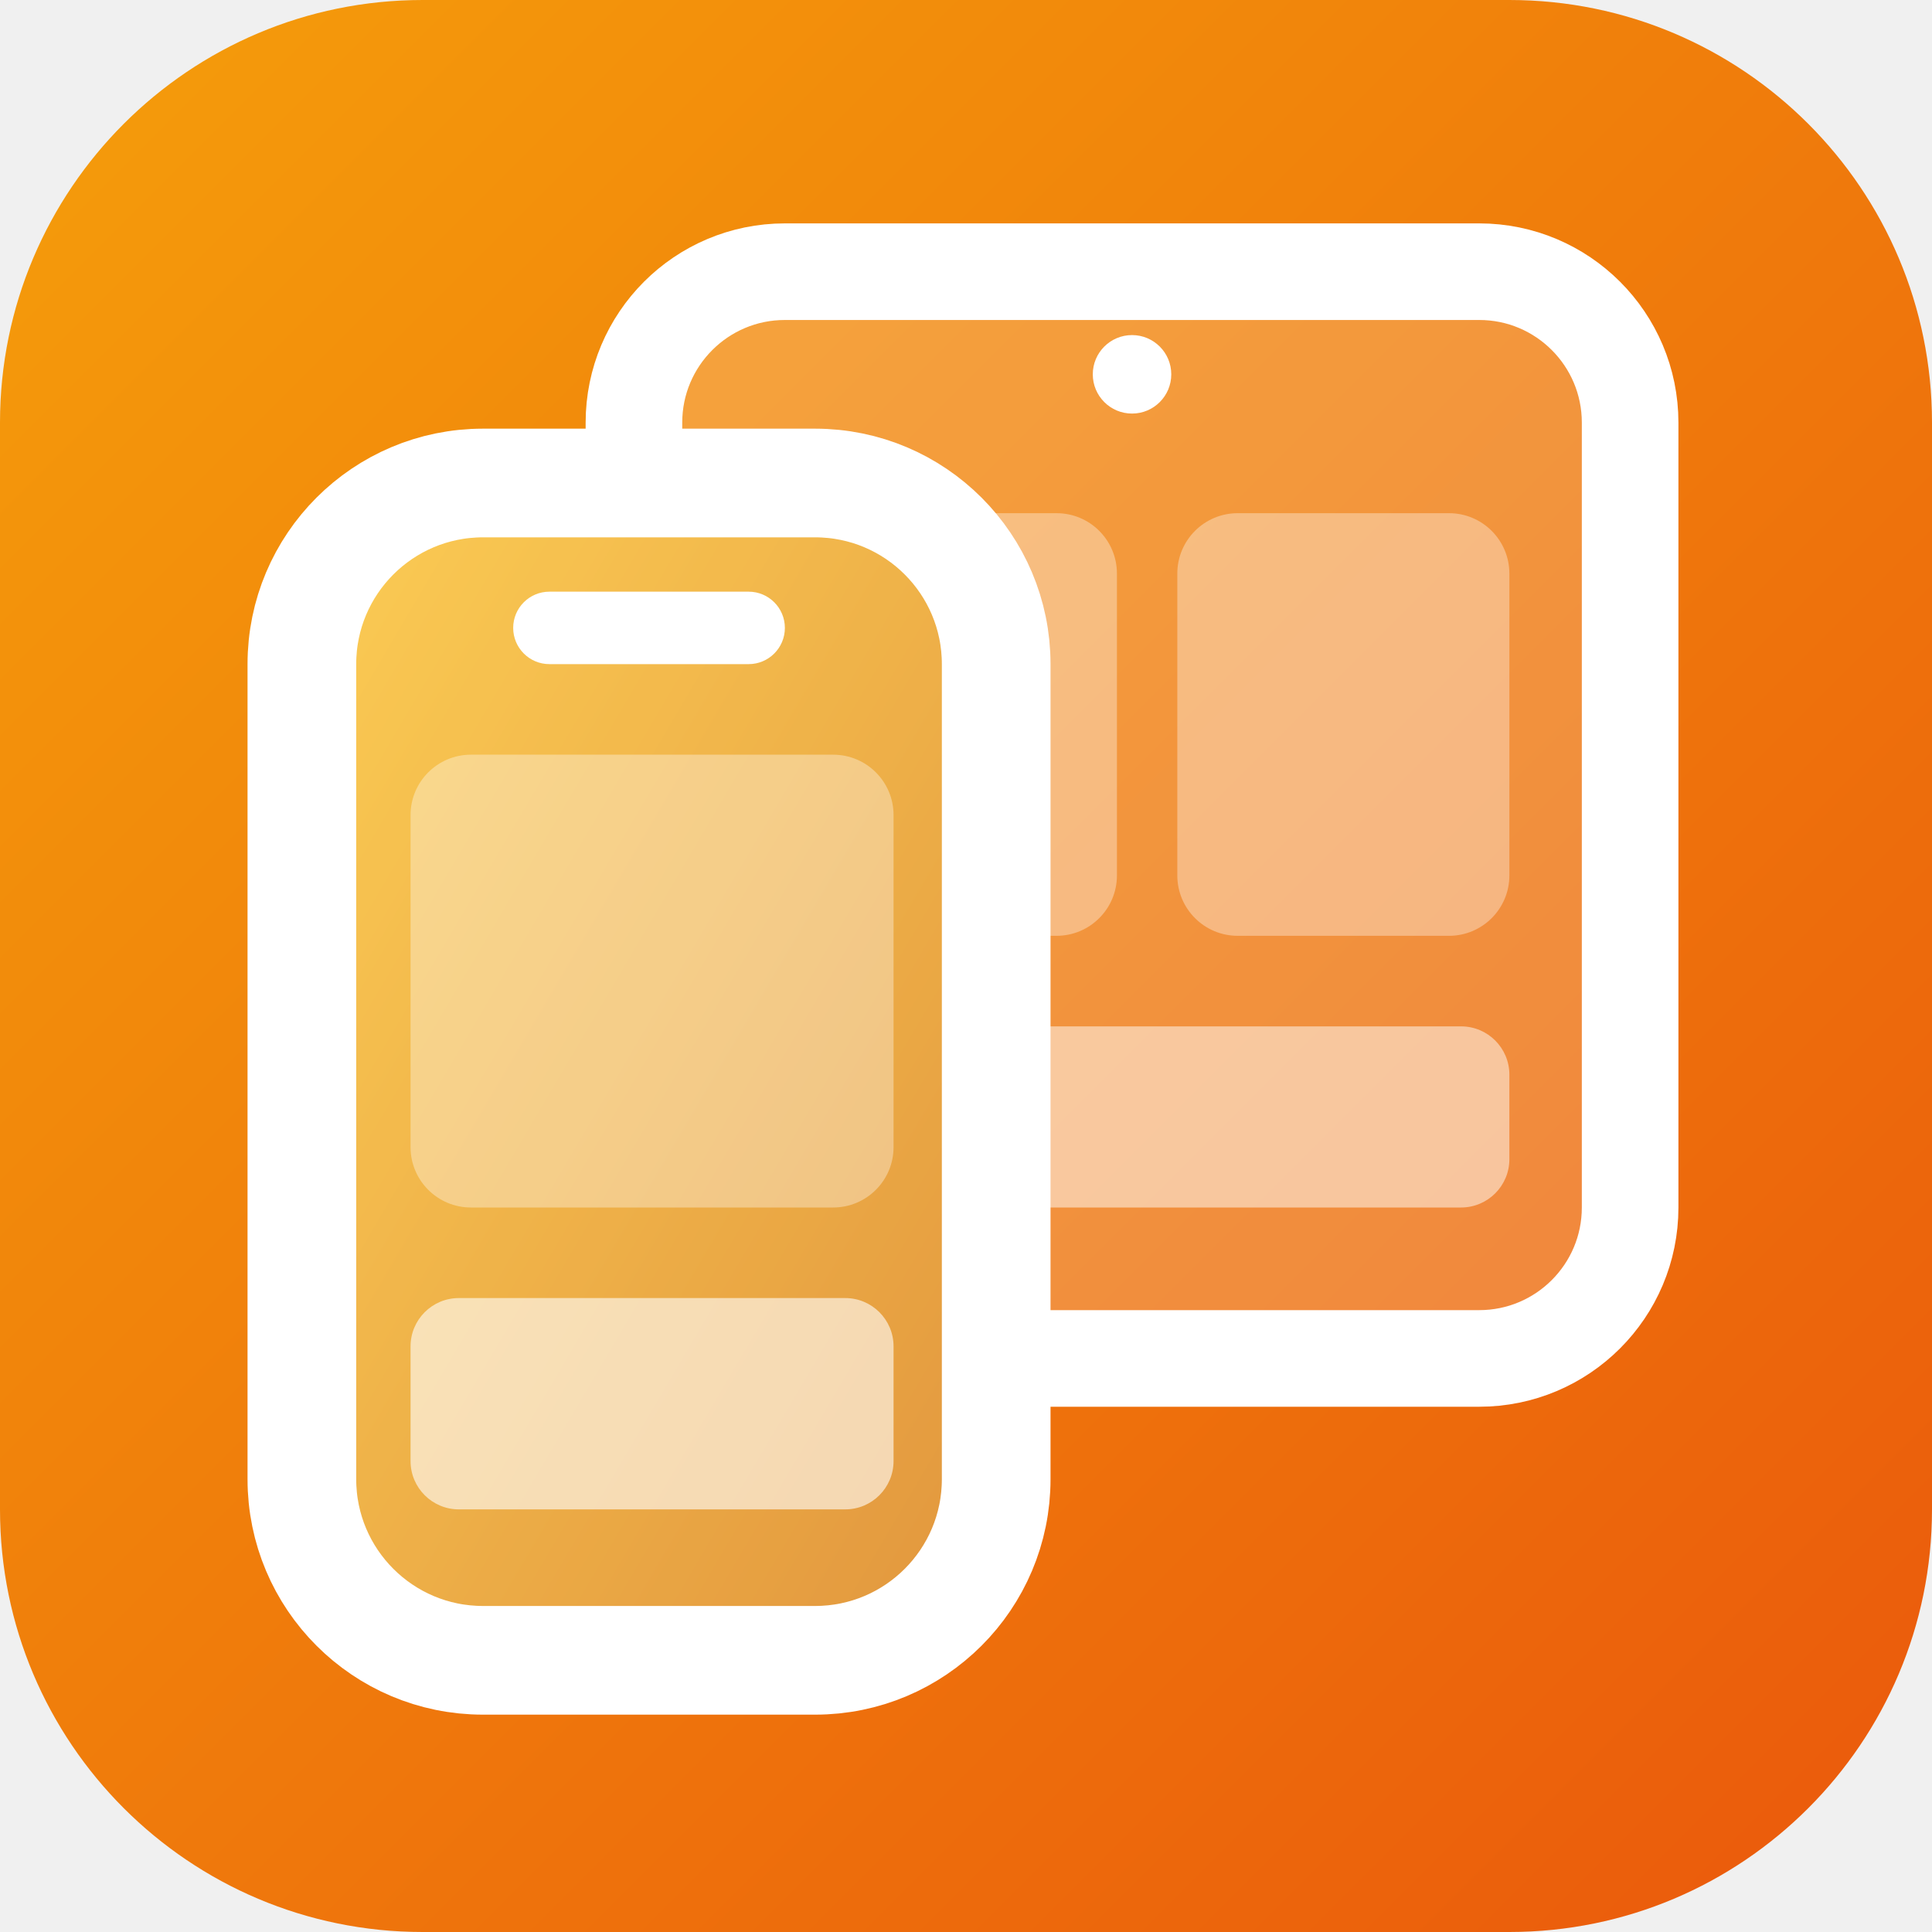
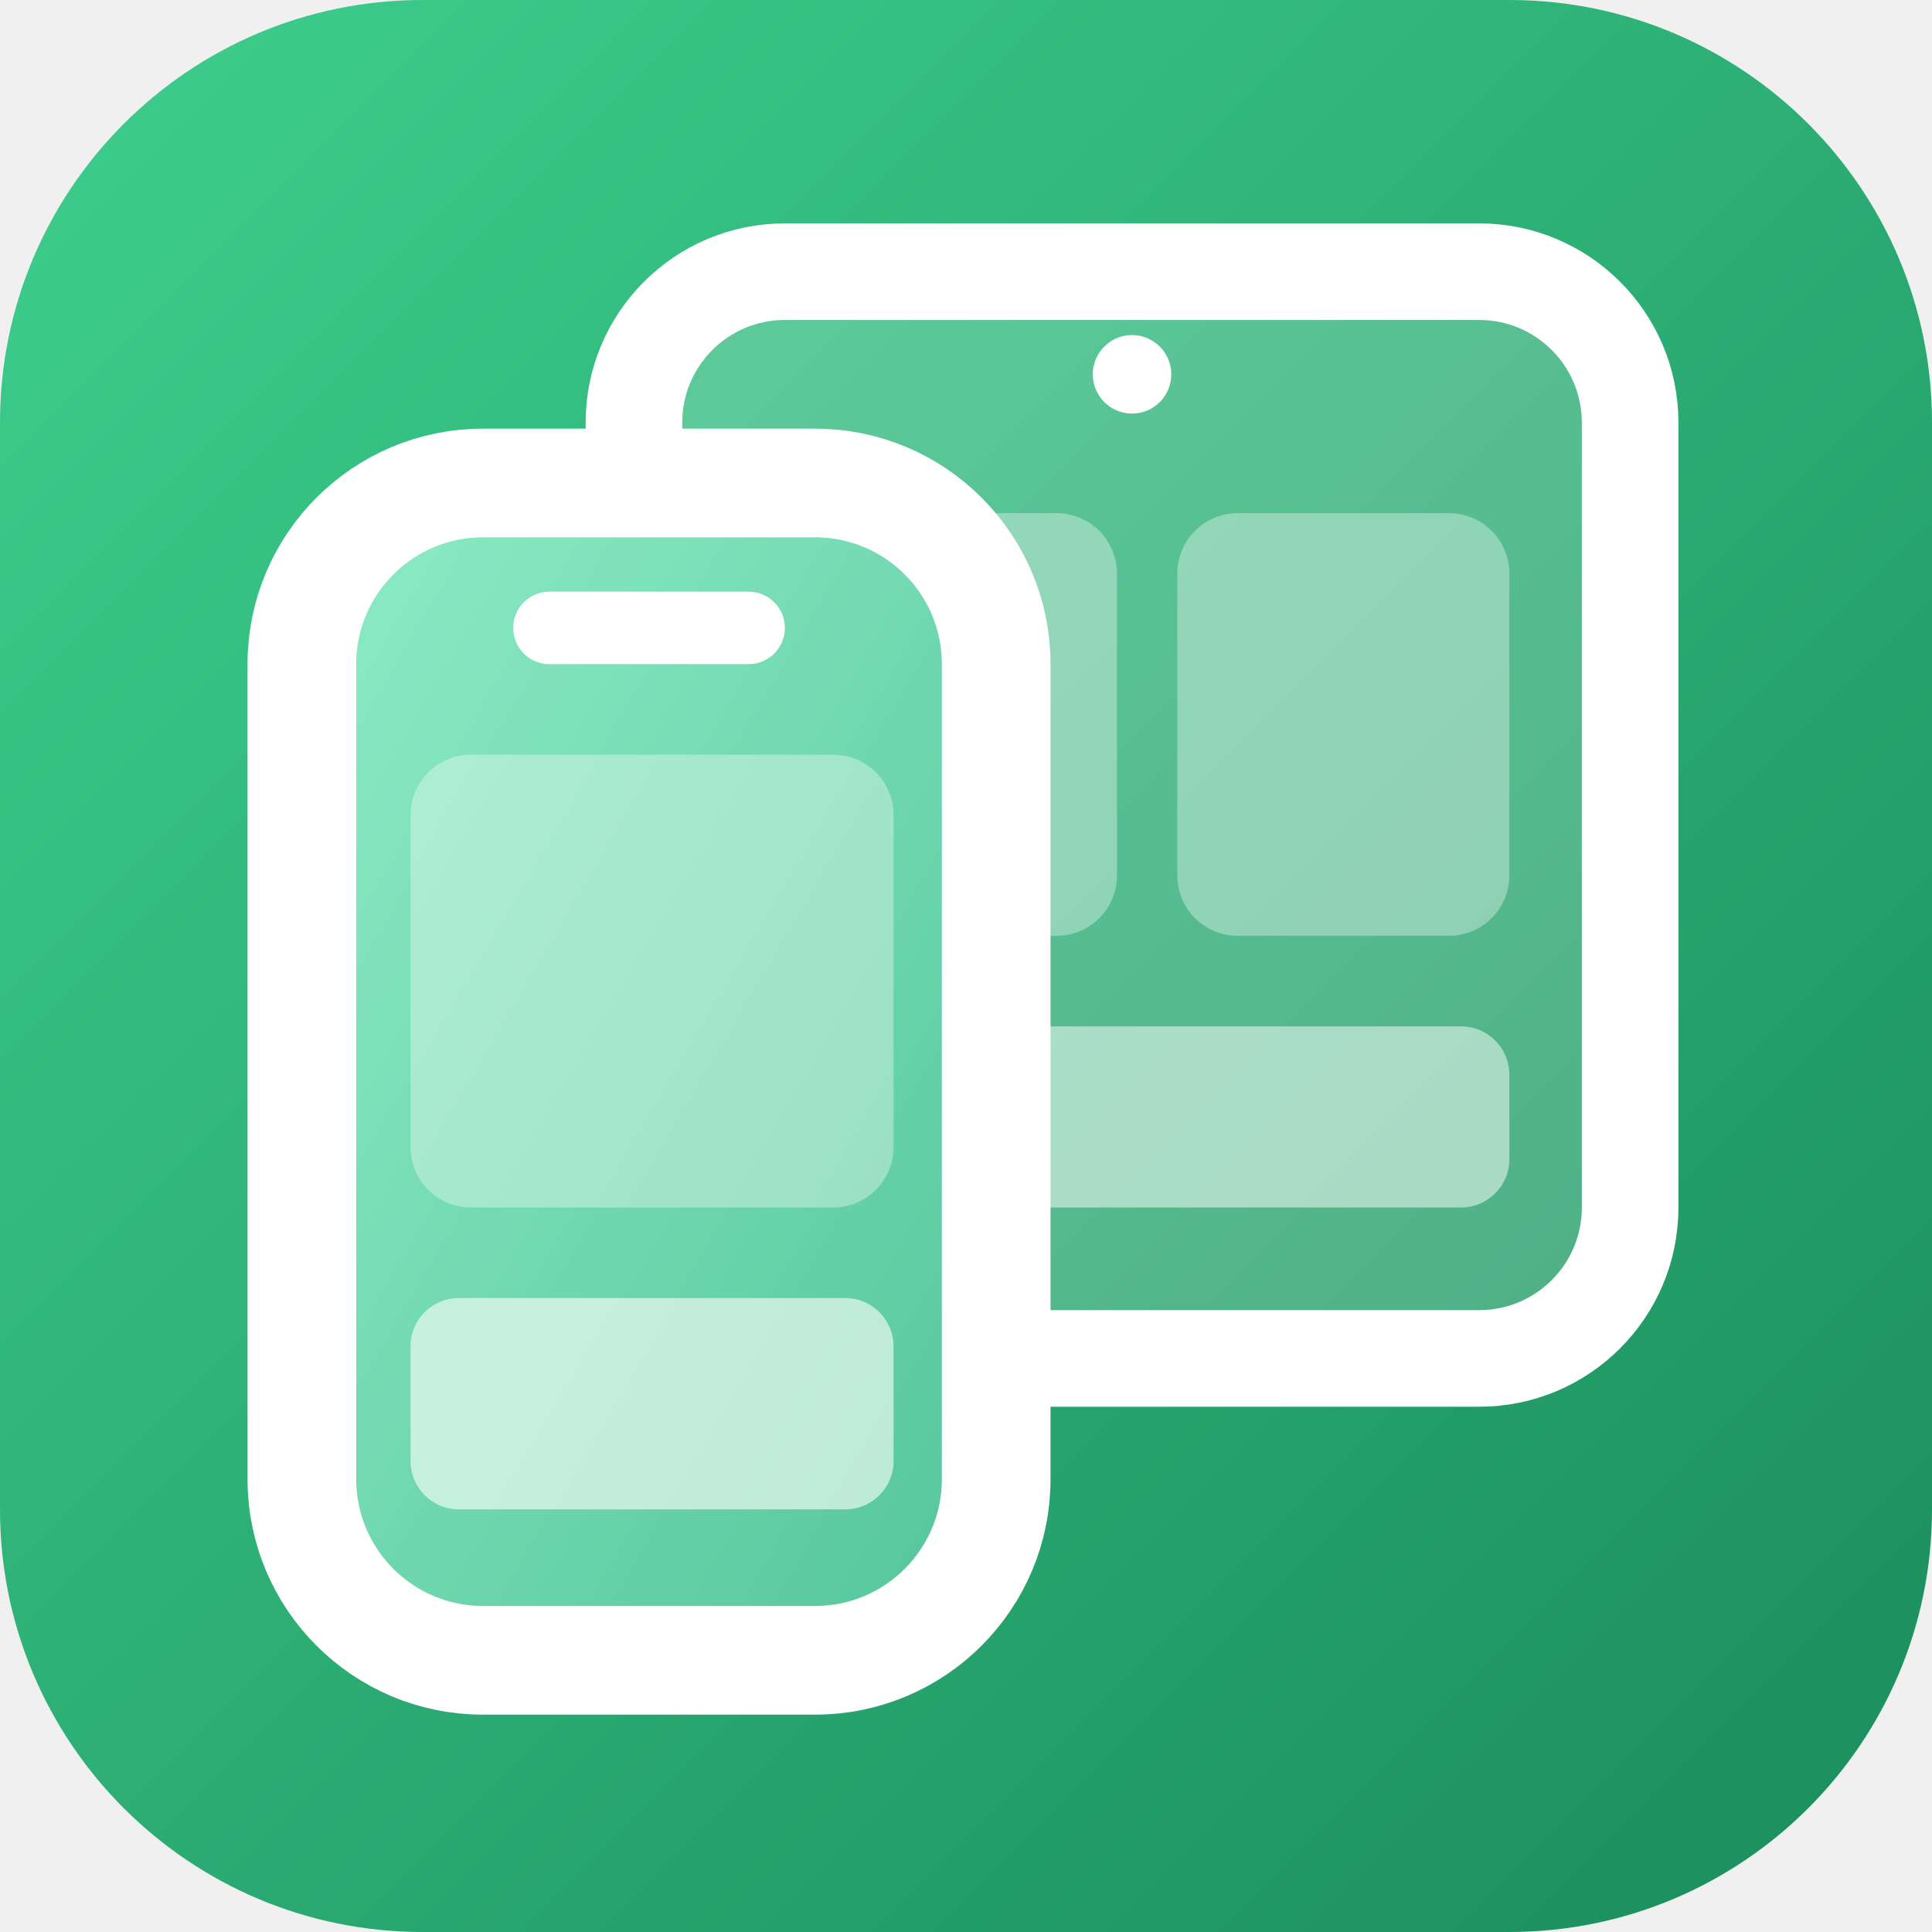
<svg xmlns="http://www.w3.org/2000/svg" viewBox="0 0 32 32" width="32" height="32">
  <defs>
    <linearGradient id="c6-bg" x1="0%" y1="0%" x2="100%" y2="100%">
-       <stop offset="0%" stop-color="#f59e0b" />
-       <stop offset="100%" stop-color="#ea580c" />
+       <stop offset="0%" stop-color="#3ecf8e" />
+       <stop offset="100%" stop-color="#1a8c5b" />
    </linearGradient>
    <linearGradient id="c6-front" x1="0%" y1="0%" x2="100%" y2="100%">
-       <stop offset="0%" stop-color="#fbbf24" />
-       <stop offset="100%" stop-color="#d97706" />
+       <stop offset="0%" stop-color="#6ee7b7" />
+       <stop offset="100%" stop-color="#24b47e" />
    </linearGradient>
  </defs>
  <rect width="32" height="32" rx="7" fill="url(#c6-bg)" />
  <rect x="10.5" y="4.5" width="16.5" height="18" rx="2.5" fill="rgba(255,255,255,0.2)" stroke="#ffffff" stroke-width="1.6" />
  <circle cx="18.75" cy="6.2" r="0.65" fill="#ffffff" />
  <rect x="12.5" y="8.5" width="6" height="7" rx="1" fill="#ffffff" opacity="0.35" />
  <rect x="19.5" y="8.5" width="5.5" height="7" rx="1" fill="#ffffff" opacity="0.35" />
  <rect x="12.5" y="17" width="12.5" height="3" rx="0.8" fill="#ffffff" opacity="0.5" />
  <rect x="5" y="8" width="11.5" height="19.5" rx="3" fill="url(#c6-front)" />
  <rect x="5" y="8" width="11.5" height="19.5" rx="3" fill="rgba(255,255,255,0.22)" stroke="#ffffff" stroke-width="1.8" />
  <rect x="8.5" y="9.8" width="4.5" height="1.2" rx="0.6" fill="#ffffff" />
  <rect x="6.8" y="12.5" width="8" height="7.5" rx="1" fill="#ffffff" opacity="0.35" />
  <rect x="6.8" y="21.5" width="8" height="3.5" rx="0.8" fill="#ffffff" opacity="0.6" />
</svg>
